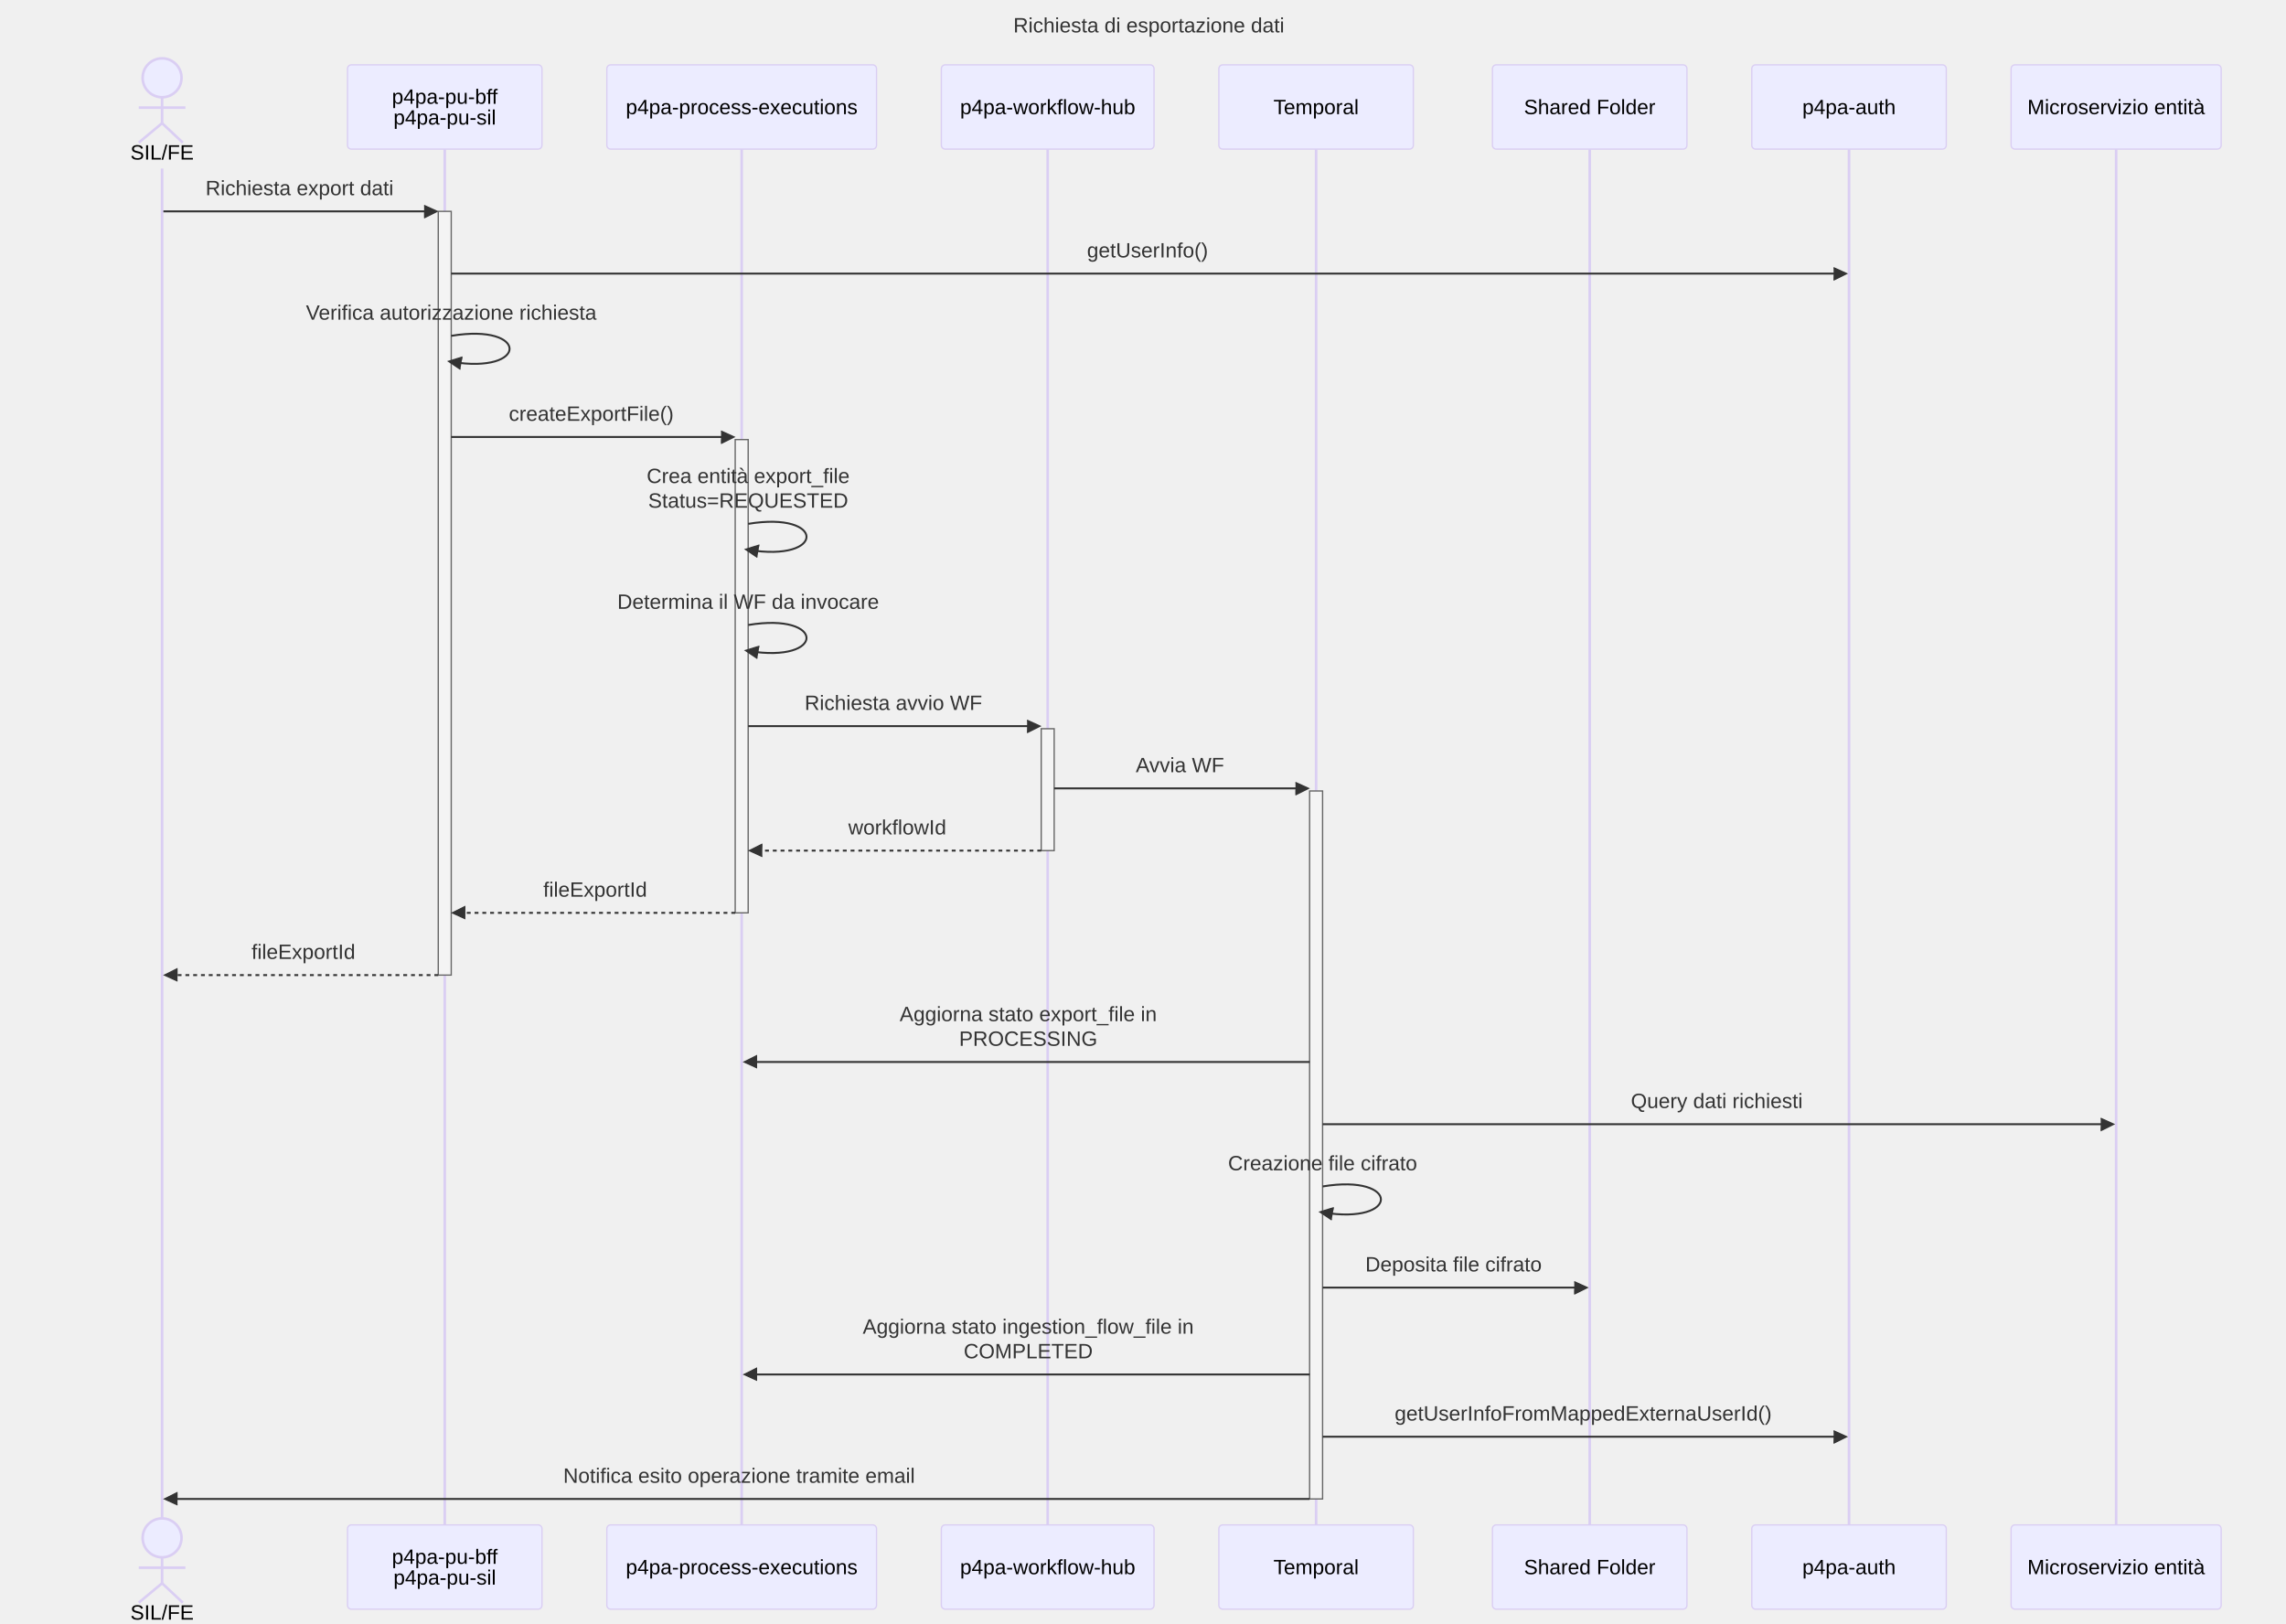
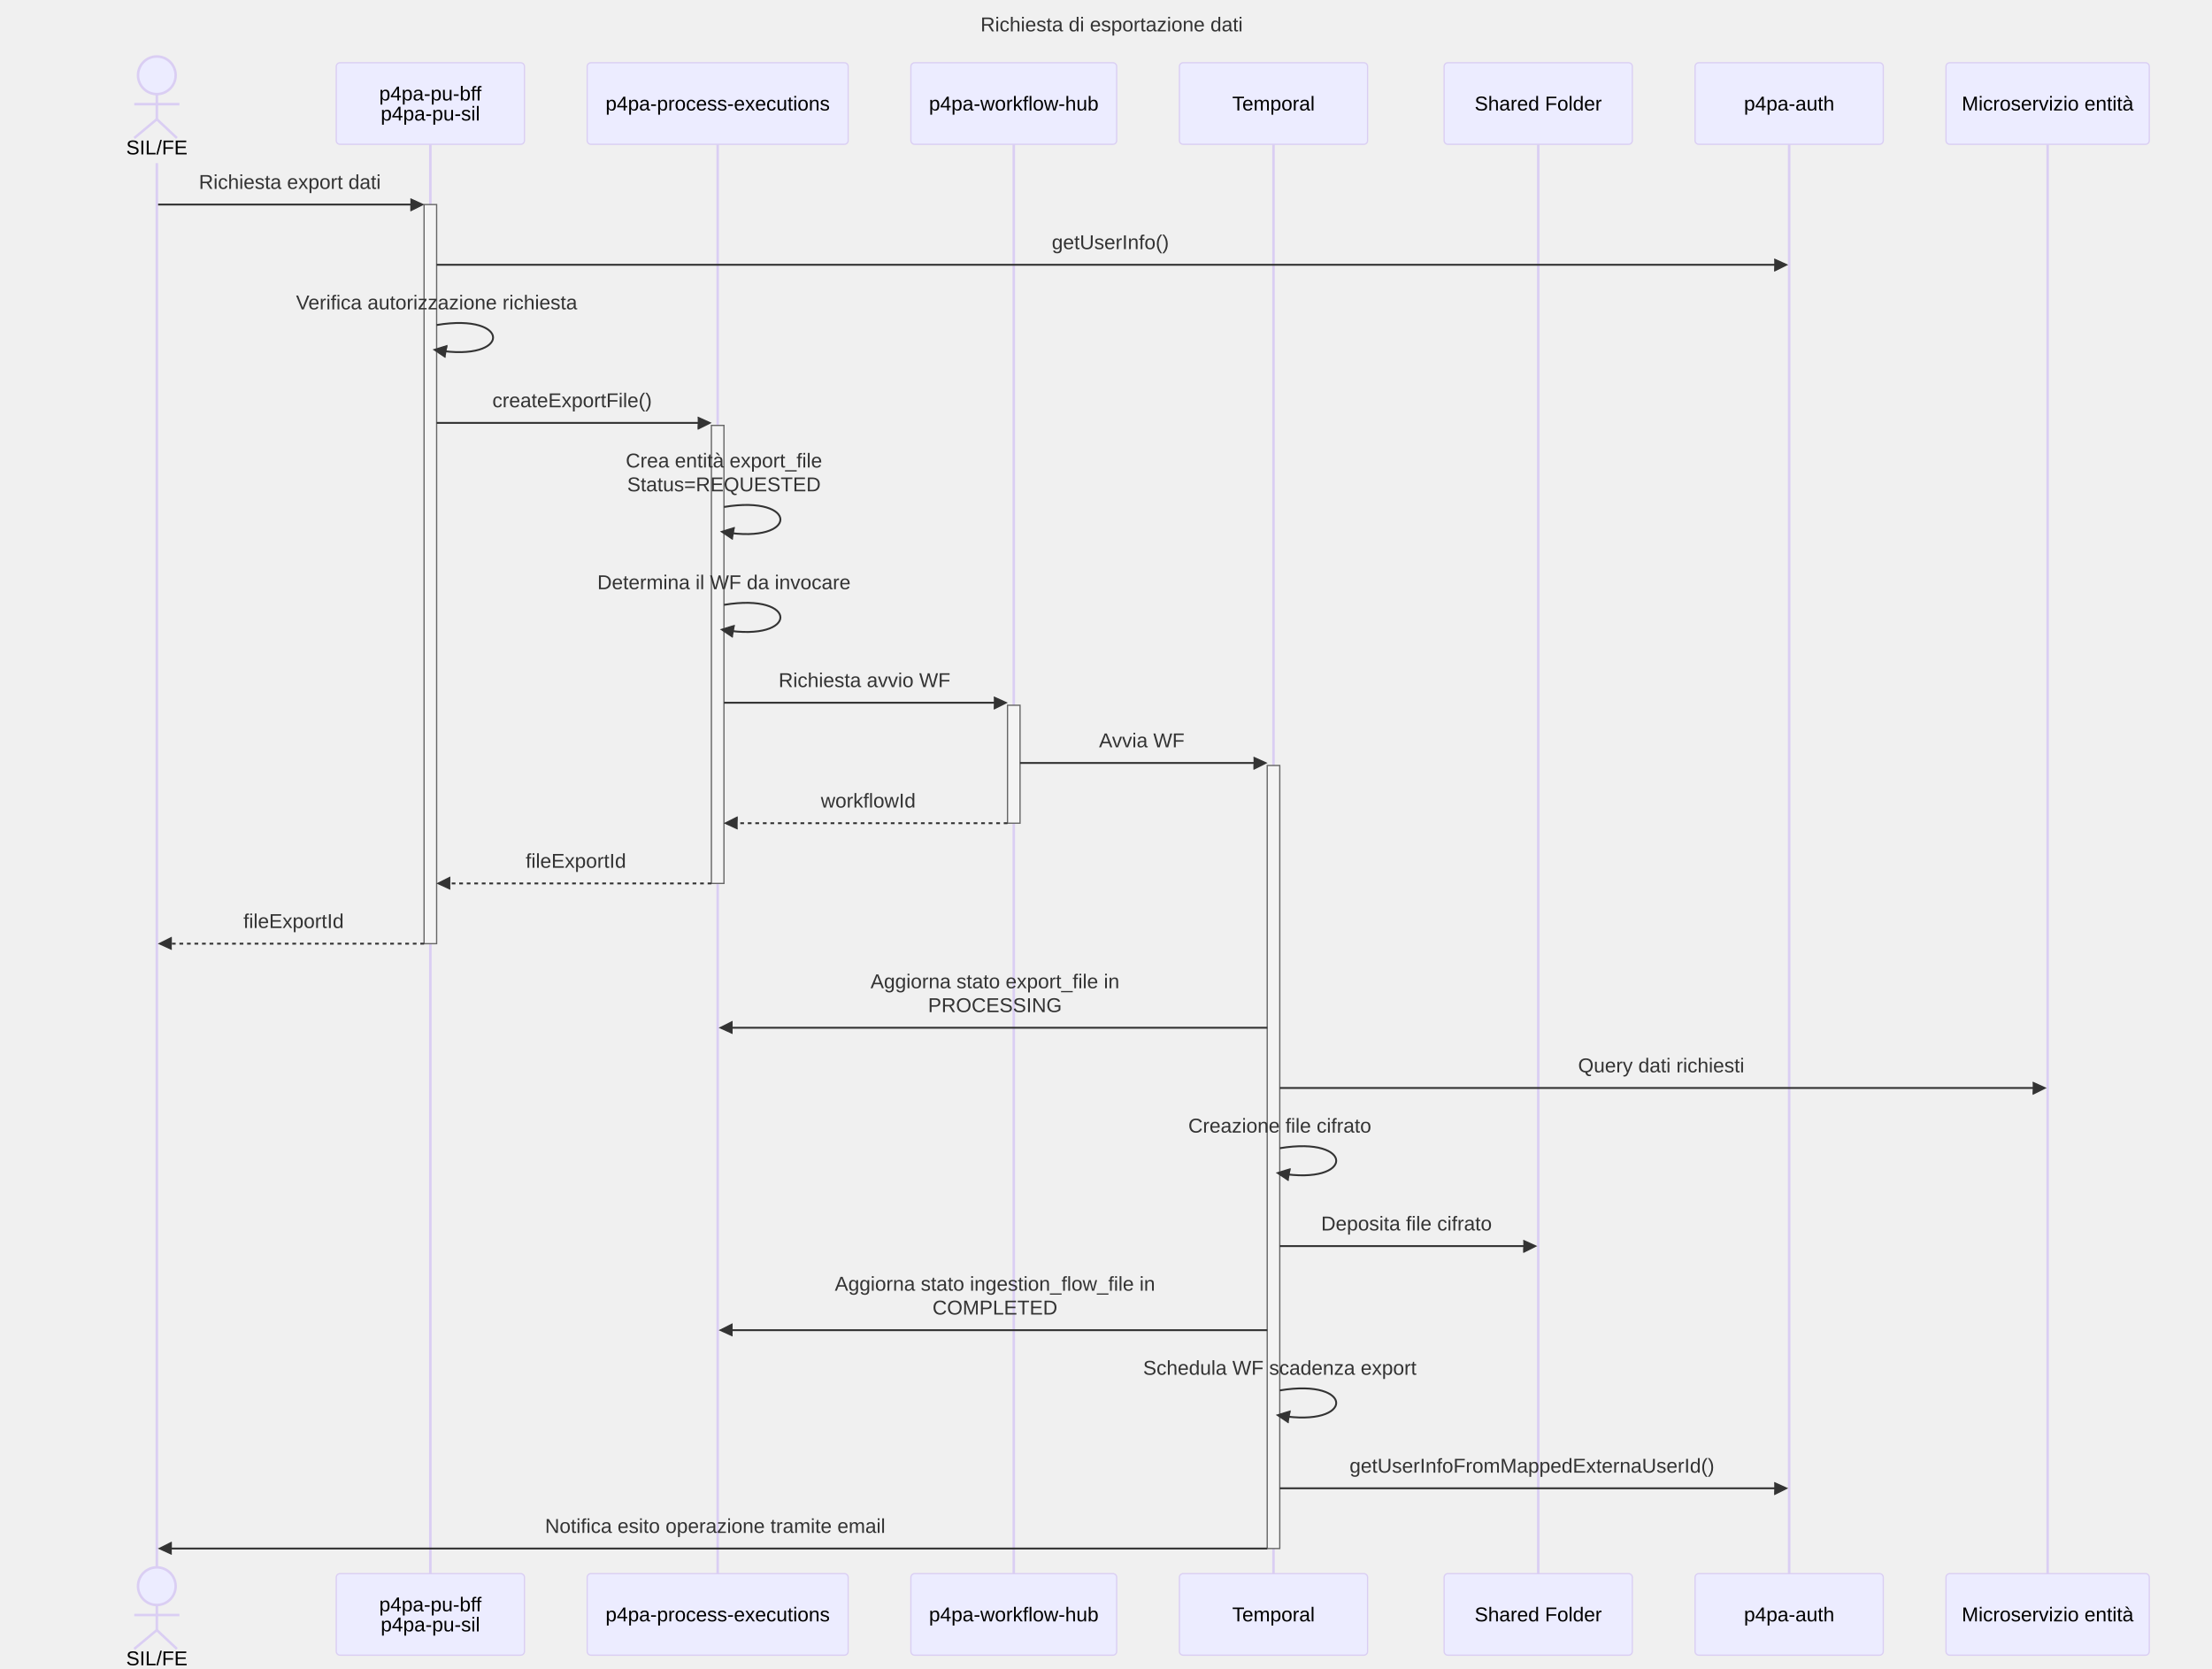
- <svg xmlns="http://www.w3.org/2000/svg" aria-roledescription="sequence" role="graphics-document document" viewBox="-50 -50 1763 1252" style="max-width: 100%;" width="100%" id="graph-div" height="100%">
-   <g>
-     <rect class="actor actor-bottom" ry="3" rx="3" name="MS_ENTITY" height="65" width="162" stroke="#666" fill="#eaeaea" y="1126" x="1501" />
-     <text style="text-anchor: middle; font-size: 16px; font-weight: 400;" class="actor actor-box" alignment-baseline="central" dominant-baseline="central" y="1158.5" x="1582">
+ <svg xmlns="http://www.w3.org/2000/svg" aria-roledescription="sequence" role="graphics-document document" viewBox="-50 -50 1763 1330" style="max-width: 100%;" width="100%" id="graph-div" height="100%">
+   <g>
+     <rect class="actor actor-bottom" ry="3" rx="3" name="MS_ENTITY" height="65" width="162" stroke="#666" fill="#eaeaea" y="1204" x="1501" />
+     <text style="text-anchor: middle; font-size: 16px; font-weight: 400;" class="actor actor-box" alignment-baseline="central" dominant-baseline="central" y="1236.5" x="1582">
      <tspan dy="0" x="1582">Microservizio entità</tspan>
    </text>
  </g>
  <g>
-     <rect class="actor actor-bottom" ry="3" rx="3" name="MS_AUTH" height="65" width="150" stroke="#666" fill="#eaeaea" y="1126" x="1301" />
-     <text style="text-anchor: middle; font-size: 16px; font-weight: 400;" class="actor actor-box" alignment-baseline="central" dominant-baseline="central" y="1158.5" x="1376">
+     <rect class="actor actor-bottom" ry="3" rx="3" name="MS_AUTH" height="65" width="150" stroke="#666" fill="#eaeaea" y="1204" x="1301" />
+     <text style="text-anchor: middle; font-size: 16px; font-weight: 400;" class="actor actor-box" alignment-baseline="central" dominant-baseline="central" y="1236.5" x="1376">
      <tspan dy="0" x="1376">p4pa-auth</tspan>
    </text>
  </g>
  <g>
-     <rect class="actor actor-bottom" ry="3" rx="3" name="SHARED" height="65" width="150" stroke="#666" fill="#eaeaea" y="1126" x="1101" />
-     <text style="text-anchor: middle; font-size: 16px; font-weight: 400;" class="actor actor-box" alignment-baseline="central" dominant-baseline="central" y="1158.5" x="1176">
+     <rect class="actor actor-bottom" ry="3" rx="3" name="SHARED" height="65" width="150" stroke="#666" fill="#eaeaea" y="1204" x="1101" />
+     <text style="text-anchor: middle; font-size: 16px; font-weight: 400;" class="actor actor-box" alignment-baseline="central" dominant-baseline="central" y="1236.5" x="1176">
      <tspan dy="0" x="1176">Shared Folder</tspan>
    </text>
  </g>
  <g>
-     <rect class="actor actor-bottom" ry="3" rx="3" name="WF" height="65" width="150" stroke="#666" fill="#eaeaea" y="1126" x="890" />
-     <text style="text-anchor: middle; font-size: 16px; font-weight: 400;" class="actor actor-box" alignment-baseline="central" dominant-baseline="central" y="1158.5" x="965">
+     <rect class="actor actor-bottom" ry="3" rx="3" name="WF" height="65" width="150" stroke="#666" fill="#eaeaea" y="1204" x="890" />
+     <text style="text-anchor: middle; font-size: 16px; font-weight: 400;" class="actor actor-box" alignment-baseline="central" dominant-baseline="central" y="1236.5" x="965">
      <tspan dy="0" x="965">Temporal</tspan>
    </text>
  </g>
  <g>
-     <rect class="actor actor-bottom" ry="3" rx="3" name="MS_WF" height="65" width="164" stroke="#666" fill="#eaeaea" y="1126" x="676" />
-     <text style="text-anchor: middle; font-size: 16px; font-weight: 400;" class="actor actor-box" alignment-baseline="central" dominant-baseline="central" y="1158.5" x="758">
+     <rect class="actor actor-bottom" ry="3" rx="3" name="MS_WF" height="65" width="164" stroke="#666" fill="#eaeaea" y="1204" x="676" />
+     <text style="text-anchor: middle; font-size: 16px; font-weight: 400;" class="actor actor-box" alignment-baseline="central" dominant-baseline="central" y="1236.5" x="758">
      <tspan dy="0" x="758">p4pa-workflow-hub</tspan>
    </text>
  </g>
  <g>
-     <rect class="actor actor-bottom" ry="3" rx="3" name="MS_PROCESS_EXECUTIONS" height="65" width="208" stroke="#666" fill="#eaeaea" y="1126" x="418" />
-     <text style="text-anchor: middle; font-size: 16px; font-weight: 400;" class="actor actor-box" alignment-baseline="central" dominant-baseline="central" y="1158.5" x="522">
+     <rect class="actor actor-bottom" ry="3" rx="3" name="MS_PROCESS_EXECUTIONS" height="65" width="208" stroke="#666" fill="#eaeaea" y="1204" x="418" />
+     <text style="text-anchor: middle; font-size: 16px; font-weight: 400;" class="actor actor-box" alignment-baseline="central" dominant-baseline="central" y="1236.5" x="522">
      <tspan dy="0" x="522">p4pa-process-executions</tspan>
    </text>
  </g>
  <g>
-     <rect class="actor actor-bottom" ry="3" rx="3" name="BFF" height="65" width="150" stroke="#666" fill="#eaeaea" y="1126" x="218" />
-     <text style="text-anchor: middle; font-size: 16px; font-weight: 400;" class="actor actor-box" alignment-baseline="central" dominant-baseline="central" y="1158.5" x="293">
+     <rect class="actor actor-bottom" ry="3" rx="3" name="BFF" height="65" width="150" stroke="#666" fill="#eaeaea" y="1204" x="218" />
+     <text style="text-anchor: middle; font-size: 16px; font-weight: 400;" class="actor actor-box" alignment-baseline="central" dominant-baseline="central" y="1236.5" x="293">
      <tspan dy="-8" x="293">p4pa-pu-bff</tspan>
    </text>
-     <text style="text-anchor: middle; font-size: 16px; font-weight: 400;" class="actor actor-box" alignment-baseline="central" dominant-baseline="central" y="1158.5" x="293">
+     <text style="text-anchor: middle; font-size: 16px; font-weight: 400;" class="actor actor-box" alignment-baseline="central" dominant-baseline="central" y="1236.5" x="293">
      <tspan dy="8" x="293">p4pa-pu-sil</tspan>
    </text>
  </g>
  <g />
  <g>
-     <line name="MS_ENTITY" stroke="#999" stroke-width="0.5px" class="actor-line 200" y2="1126" x2="1582" y1="65" x1="1582" id="actor16" />
-     <g id="root-16">
+     <line name="MS_ENTITY" stroke="#999" stroke-width="0.5px" class="actor-line 200" y2="1204" x2="1582" y1="65" x1="1582" id="actor308" />
+     <g id="root-308">
      <rect class="actor actor-top" ry="3" rx="3" name="MS_ENTITY" height="65" width="162" stroke="#666" fill="#eaeaea" y="0" x="1501" />
      <text style="text-anchor: middle; font-size: 16px; font-weight: 400;" class="actor actor-box" alignment-baseline="central" dominant-baseline="central" y="32.5" x="1582">
        <tspan dy="0" x="1582">Microservizio entità</tspan>
      </text>
    </g>
  </g>
  <g>
-     <line name="MS_AUTH" stroke="#999" stroke-width="0.5px" class="actor-line 200" y2="1126" x2="1376" y1="65" x1="1376" id="actor15" />
-     <g id="root-15">
+     <line name="MS_AUTH" stroke="#999" stroke-width="0.5px" class="actor-line 200" y2="1204" x2="1376" y1="65" x1="1376" id="actor307" />
+     <g id="root-307">
      <rect class="actor actor-top" ry="3" rx="3" name="MS_AUTH" height="65" width="150" stroke="#666" fill="#eaeaea" y="0" x="1301" />
      <text style="text-anchor: middle; font-size: 16px; font-weight: 400;" class="actor actor-box" alignment-baseline="central" dominant-baseline="central" y="32.5" x="1376">
        <tspan dy="0" x="1376">p4pa-auth</tspan>
      </text>
    </g>
  </g>
  <g>
-     <line name="SHARED" stroke="#999" stroke-width="0.5px" class="actor-line 200" y2="1126" x2="1176" y1="65" x1="1176" id="actor14" />
-     <g id="root-14">
+     <line name="SHARED" stroke="#999" stroke-width="0.5px" class="actor-line 200" y2="1204" x2="1176" y1="65" x1="1176" id="actor306" />
+     <g id="root-306">
      <rect class="actor actor-top" ry="3" rx="3" name="SHARED" height="65" width="150" stroke="#666" fill="#eaeaea" y="0" x="1101" />
      <text style="text-anchor: middle; font-size: 16px; font-weight: 400;" class="actor actor-box" alignment-baseline="central" dominant-baseline="central" y="32.5" x="1176">
        <tspan dy="0" x="1176">Shared Folder</tspan>
      </text>
    </g>
  </g>
  <g>
-     <line name="WF" stroke="#999" stroke-width="0.5px" class="actor-line 200" y2="1126" x2="965" y1="65" x1="965" id="actor13" />
-     <g id="root-13">
+     <line name="WF" stroke="#999" stroke-width="0.5px" class="actor-line 200" y2="1204" x2="965" y1="65" x1="965" id="actor305" />
+     <g id="root-305">
      <rect class="actor actor-top" ry="3" rx="3" name="WF" height="65" width="150" stroke="#666" fill="#eaeaea" y="0" x="890" />
      <text style="text-anchor: middle; font-size: 16px; font-weight: 400;" class="actor actor-box" alignment-baseline="central" dominant-baseline="central" y="32.5" x="965">
        <tspan dy="0" x="965">Temporal</tspan>
      </text>
    </g>
  </g>
  <g>
-     <line name="MS_WF" stroke="#999" stroke-width="0.5px" class="actor-line 200" y2="1126" x2="758" y1="65" x1="758" id="actor12" />
-     <g id="root-12">
+     <line name="MS_WF" stroke="#999" stroke-width="0.5px" class="actor-line 200" y2="1204" x2="758" y1="65" x1="758" id="actor304" />
+     <g id="root-304">
      <rect class="actor actor-top" ry="3" rx="3" name="MS_WF" height="65" width="164" stroke="#666" fill="#eaeaea" y="0" x="676" />
      <text style="text-anchor: middle; font-size: 16px; font-weight: 400;" class="actor actor-box" alignment-baseline="central" dominant-baseline="central" y="32.5" x="758">
        <tspan dy="0" x="758">p4pa-workflow-hub</tspan>
      </text>
    </g>
  </g>
  <g>
-     <line name="MS_PROCESS_EXECUTIONS" stroke="#999" stroke-width="0.5px" class="actor-line 200" y2="1126" x2="522" y1="65" x1="522" id="actor11" />
-     <g id="root-11">
+     <line name="MS_PROCESS_EXECUTIONS" stroke="#999" stroke-width="0.5px" class="actor-line 200" y2="1204" x2="522" y1="65" x1="522" id="actor303" />
+     <g id="root-303">
      <rect class="actor actor-top" ry="3" rx="3" name="MS_PROCESS_EXECUTIONS" height="65" width="208" stroke="#666" fill="#eaeaea" y="0" x="418" />
      <text style="text-anchor: middle; font-size: 16px; font-weight: 400;" class="actor actor-box" alignment-baseline="central" dominant-baseline="central" y="32.5" x="522">
        <tspan dy="0" x="522">p4pa-process-executions</tspan>
      </text>
    </g>
  </g>
  <g>
-     <line name="BFF" stroke="#999" stroke-width="0.5px" class="actor-line 200" y2="1126" x2="293" y1="65" x1="293" id="actor10" />
-     <g id="root-10">
+     <line name="BFF" stroke="#999" stroke-width="0.5px" class="actor-line 200" y2="1204" x2="293" y1="65" x1="293" id="actor302" />
+     <g id="root-302">
      <rect class="actor actor-top" ry="3" rx="3" name="BFF" height="65" width="150" stroke="#666" fill="#eaeaea" y="0" x="218" />
      <text style="text-anchor: middle; font-size: 16px; font-weight: 400;" class="actor actor-box" alignment-baseline="central" dominant-baseline="central" y="32.5" x="293">
        <tspan dy="-8" x="293">p4pa-pu-bff</tspan>
      </text>
      <text style="text-anchor: middle; font-size: 16px; font-weight: 400;" class="actor actor-box" alignment-baseline="central" dominant-baseline="central" y="32.5" x="293">
        <tspan dy="8" x="293">p4pa-pu-sil</tspan>
      </text>
    </g>
  </g>
  <g>
-     <line name="CLIENT" stroke="#999" stroke-width="0.5px" class="actor-line 200" y2="1126" x2="75" y1="80" x1="75" id="actor9" />
+     <line name="CLIENT" stroke="#999" stroke-width="0.5px" class="actor-line 200" y2="1204" x2="75" y1="80" x1="75" id="actor301" />
  </g>
  <style>#graph-div{font-family:"trebuchet ms",verdana,arial,sans-serif;font-size:16px;fill:#333;}#graph-div .error-icon{fill:#552222;}#graph-div .error-text{fill:#552222;stroke:#552222;}#graph-div .edge-thickness-normal{stroke-width:1px;}#graph-div .edge-thickness-thick{stroke-width:3.5px;}#graph-div .edge-pattern-solid{stroke-dasharray:0;}#graph-div .edge-thickness-invisible{stroke-width:0;fill:none;}#graph-div .edge-pattern-dashed{stroke-dasharray:3;}#graph-div .edge-pattern-dotted{stroke-dasharray:2;}#graph-div .marker{fill:#333333;stroke:#333333;}#graph-div .marker.cross{stroke:#333333;}#graph-div svg{font-family:"trebuchet ms",verdana,arial,sans-serif;font-size:16px;}#graph-div p{margin:0;}#graph-div .actor{stroke:hsl(259.626, 59.777%, 87.902%);fill:#ECECFF;}#graph-div text.actor&gt;tspan{fill:black;stroke:none;}#graph-div .actor-line{stroke:hsl(259.626, 59.777%, 87.902%);}#graph-div .messageLine0{stroke-width:1.5;stroke-dasharray:none;stroke:#333;}#graph-div .messageLine1{stroke-width:1.5;stroke-dasharray:2,2;stroke:#333;}#graph-div #arrowhead path{fill:#333;stroke:#333;}#graph-div .sequenceNumber{fill:white;}#graph-div #sequencenumber{fill:#333;}#graph-div #crosshead path{fill:#333;stroke:#333;}#graph-div .messageText{fill:#333;stroke:none;}#graph-div .labelBox{stroke:hsl(259.626, 59.777%, 87.902%);fill:#ECECFF;}#graph-div .labelText,#graph-div .labelText&gt;tspan{fill:black;stroke:none;}#graph-div .loopText,#graph-div .loopText&gt;tspan{fill:black;stroke:none;}#graph-div .loopLine{stroke-width:2px;stroke-dasharray:2,2;stroke:hsl(259.626, 59.777%, 87.902%);fill:hsl(259.626, 59.777%, 87.902%);}#graph-div .note{stroke:#aaaa33;fill:#fff5ad;}#graph-div .noteText,#graph-div .noteText&gt;tspan{fill:black;stroke:none;}#graph-div .activation0{fill:#f4f4f4;stroke:#666;}#graph-div .activation1{fill:#f4f4f4;stroke:#666;}#graph-div .activation2{fill:#f4f4f4;stroke:#666;}#graph-div .actorPopupMenu{position:absolute;}#graph-div .actorPopupMenuPanel{position:absolute;fill:#ECECFF;box-shadow:0px 8px 16px 0px rgba(0,0,0,0.2);filter:drop-shadow(3px 5px 2px rgb(0 0 0 / 0.4));}#graph-div .actor-man line{stroke:hsl(259.626, 59.777%, 87.902%);fill:#ECECFF;}#graph-div .actor-man circle,#graph-div line{stroke:hsl(259.626, 59.777%, 87.902%);fill:#ECECFF;stroke-width:2px;}#graph-div :root{--mermaid-font-family:"trebuchet ms",verdana,arial,sans-serif;}</style>
  <g />
  <defs>
    <symbol height="24" width="24" id="computer">
      <path d="M2 2v13h20v-13h-20zm18 11h-16v-9h16v9zm-10.228 6l.466-1h3.524l.467 1h-4.457zm14.228 3h-24l2-6h2.104l-1.33 4h18.45l-1.297-4h2.073l2 6zm-5-10h-14v-7h14v7z" transform="scale(.5)" />
    </symbol>
  </defs>
  <defs>
    <symbol clip-rule="evenodd" fill-rule="evenodd" id="database">
      <path d="M12.258.001l.256.004.255.005.253.008.251.01.249.012.247.015.246.016.242.019.241.02.239.023.236.024.233.027.231.028.229.031.225.032.223.034.22.036.217.038.214.04.211.041.208.043.205.045.201.046.198.048.194.05.191.051.187.053.183.054.18.056.175.057.172.059.168.06.163.061.16.063.155.064.15.066.074.033.073.033.071.034.07.034.069.035.068.035.067.035.066.035.064.036.064.036.062.036.06.036.06.037.058.037.058.037.055.038.055.038.053.038.052.038.051.039.05.039.048.039.047.039.045.04.044.04.043.04.041.04.04.041.039.041.037.041.036.041.034.041.033.042.032.042.03.042.029.042.027.042.026.043.024.043.023.043.021.043.02.043.018.044.017.043.015.044.013.044.012.044.011.045.009.044.007.045.006.045.004.045.002.045.001.045v17l-.001.045-.002.045-.004.045-.006.045-.007.045-.009.044-.011.045-.012.044-.013.044-.015.044-.017.043-.018.044-.02.043-.021.043-.023.043-.024.043-.026.043-.027.042-.029.042-.03.042-.032.042-.033.042-.034.041-.036.041-.037.041-.039.041-.04.041-.041.04-.043.04-.044.04-.045.04-.047.039-.048.039-.05.039-.051.039-.052.038-.053.038-.055.038-.055.038-.058.037-.058.037-.06.037-.06.036-.062.036-.064.036-.064.036-.066.035-.067.035-.068.035-.069.035-.07.034-.071.034-.073.033-.074.033-.15.066-.155.064-.16.063-.163.061-.168.06-.172.059-.175.057-.18.056-.183.054-.187.053-.191.051-.194.05-.198.048-.201.046-.205.045-.208.043-.211.041-.214.04-.217.038-.22.036-.223.034-.225.032-.229.031-.231.028-.233.027-.236.024-.239.023-.241.02-.242.019-.246.016-.247.015-.249.012-.251.01-.253.008-.255.005-.256.004-.258.001-.258-.001-.256-.004-.255-.005-.253-.008-.251-.01-.249-.012-.247-.015-.245-.016-.243-.019-.241-.02-.238-.023-.236-.024-.234-.027-.231-.028-.228-.031-.226-.032-.223-.034-.22-.036-.217-.038-.214-.04-.211-.041-.208-.043-.204-.045-.201-.046-.198-.048-.195-.05-.19-.051-.187-.053-.184-.054-.179-.056-.176-.057-.172-.059-.167-.06-.164-.061-.159-.063-.155-.064-.151-.066-.074-.033-.072-.033-.072-.034-.07-.034-.069-.035-.068-.035-.067-.035-.066-.035-.064-.036-.063-.036-.062-.036-.061-.036-.06-.037-.058-.037-.057-.037-.056-.038-.055-.038-.053-.038-.052-.038-.051-.039-.049-.039-.049-.039-.046-.039-.046-.04-.044-.04-.043-.04-.041-.04-.04-.041-.039-.041-.037-.041-.036-.041-.034-.041-.033-.042-.032-.042-.03-.042-.029-.042-.027-.042-.026-.043-.024-.043-.023-.043-.021-.043-.02-.043-.018-.044-.017-.043-.015-.044-.013-.044-.012-.044-.011-.045-.009-.044-.007-.045-.006-.045-.004-.045-.002-.045-.001-.045v-17l.001-.045.002-.045.004-.045.006-.045.007-.045.009-.044.011-.045.012-.044.013-.044.015-.044.017-.043.018-.044.02-.043.021-.043.023-.043.024-.043.026-.043.027-.042.029-.042.03-.042.032-.042.033-.042.034-.041.036-.041.037-.041.039-.041.04-.041.041-.04.043-.04.044-.04.046-.04.046-.039.049-.039.049-.039.051-.039.052-.038.053-.038.055-.038.056-.038.057-.037.058-.037.06-.037.061-.036.062-.036.063-.036.064-.036.066-.035.067-.035.068-.035.069-.035.07-.034.072-.034.072-.033.074-.033.151-.066.155-.064.159-.063.164-.061.167-.06.172-.059.176-.057.179-.056.184-.054.187-.053.19-.051.195-.05.198-.048.201-.046.204-.045.208-.043.211-.041.214-.04.217-.038.22-.036.223-.034.226-.032.228-.031.231-.028.234-.027.236-.024.238-.023.241-.02.243-.019.245-.016.247-.015.249-.012.251-.01.253-.008.255-.005.256-.004.258-.001.258.001zm-9.258 20.499v.01l.001.021.003.021.004.022.005.021.006.022.007.022.009.023.01.022.011.023.012.023.013.023.015.023.016.024.017.023.018.024.019.024.021.024.022.025.023.024.024.025.052.049.056.05.061.051.066.051.07.051.075.051.079.052.084.052.088.052.092.052.097.052.102.051.105.052.11.052.114.051.119.051.123.051.127.05.131.05.135.05.139.048.144.049.147.047.152.047.155.047.16.045.163.045.167.043.171.043.176.041.178.041.183.039.187.039.19.037.194.035.197.035.202.033.204.031.209.03.212.029.216.027.219.025.222.024.226.021.23.02.233.018.236.016.24.015.243.012.246.01.249.008.253.005.256.004.259.001.26-.001.257-.004.254-.005.25-.008.247-.011.244-.012.241-.014.237-.016.233-.018.231-.021.226-.021.224-.024.22-.026.216-.027.212-.028.21-.031.205-.031.202-.034.198-.034.194-.036.191-.037.187-.039.183-.04.179-.04.175-.042.172-.043.168-.044.163-.045.16-.046.155-.046.152-.047.148-.048.143-.049.139-.049.136-.05.131-.05.126-.05.123-.051.118-.052.114-.051.11-.052.106-.052.101-.052.096-.052.092-.052.088-.053.083-.051.079-.052.074-.052.07-.051.065-.051.06-.051.056-.05.051-.05.023-.024.023-.025.021-.024.02-.024.019-.024.018-.024.017-.024.015-.023.014-.024.013-.023.012-.023.01-.023.01-.022.008-.022.006-.022.006-.022.004-.022.004-.021.001-.021.001-.021v-4.127l-.077.055-.08.053-.083.054-.085.053-.087.052-.09.052-.093.051-.095.05-.097.05-.1.049-.102.049-.105.048-.106.047-.109.047-.111.046-.114.045-.115.045-.118.044-.12.043-.122.042-.124.042-.126.041-.128.04-.13.04-.132.038-.134.038-.135.037-.138.037-.139.035-.142.035-.143.034-.144.033-.147.032-.148.031-.15.03-.151.03-.153.029-.154.027-.156.027-.158.026-.159.025-.161.024-.162.023-.163.022-.165.021-.166.02-.167.019-.169.018-.169.017-.171.016-.173.015-.173.014-.175.013-.175.012-.177.011-.178.01-.179.008-.179.008-.181.006-.182.005-.182.004-.184.003-.184.002h-.37l-.184-.002-.184-.003-.182-.004-.182-.005-.181-.006-.179-.008-.179-.008-.178-.01-.176-.011-.176-.012-.175-.013-.173-.014-.172-.015-.171-.016-.17-.017-.169-.018-.167-.019-.166-.02-.165-.021-.163-.022-.162-.023-.161-.024-.159-.025-.157-.026-.156-.027-.155-.027-.153-.029-.151-.03-.15-.03-.148-.031-.146-.032-.145-.033-.143-.034-.141-.035-.14-.035-.137-.037-.136-.037-.134-.038-.132-.038-.13-.04-.128-.04-.126-.041-.124-.042-.122-.042-.12-.044-.117-.043-.116-.045-.113-.045-.112-.046-.109-.047-.106-.047-.105-.048-.102-.049-.1-.049-.097-.05-.095-.05-.093-.052-.09-.051-.087-.052-.085-.053-.083-.054-.08-.054-.077-.054v4.127zm0-5.654v.011l.001.021.003.021.004.021.005.022.006.022.007.022.009.022.01.022.011.023.012.023.013.023.015.024.016.023.017.024.018.024.019.024.021.024.022.024.023.025.024.024.052.05.056.05.061.05.066.051.07.051.075.052.079.051.084.052.088.052.092.052.097.052.102.052.105.052.11.051.114.051.119.052.123.05.127.051.131.05.135.049.139.049.144.048.147.048.152.047.155.046.16.045.163.045.167.044.171.042.176.042.178.04.183.04.187.038.19.037.194.036.197.034.202.033.204.032.209.03.212.028.216.027.219.025.222.024.226.022.23.02.233.018.236.016.24.014.243.012.246.01.249.008.253.006.256.003.259.001.26-.001.257-.003.254-.006.25-.008.247-.01.244-.012.241-.015.237-.016.233-.018.231-.02.226-.022.224-.024.22-.025.216-.027.212-.029.21-.03.205-.032.202-.033.198-.035.194-.036.191-.037.187-.039.183-.039.179-.041.175-.042.172-.043.168-.044.163-.045.16-.045.155-.047.152-.047.148-.048.143-.048.139-.05.136-.049.131-.05.126-.051.123-.051.118-.051.114-.052.11-.052.106-.052.101-.052.096-.052.092-.052.088-.052.083-.052.079-.052.074-.051.07-.052.065-.051.06-.05.056-.051.051-.049.023-.025.023-.024.021-.025.02-.024.019-.024.018-.024.017-.024.015-.023.014-.023.013-.024.012-.022.01-.023.01-.023.008-.022.006-.022.006-.022.004-.021.004-.022.001-.021.001-.021v-4.139l-.077.054-.08.054-.083.054-.085.052-.087.053-.09.051-.093.051-.095.051-.097.05-.1.049-.102.049-.105.048-.106.047-.109.047-.111.046-.114.045-.115.044-.118.044-.12.044-.122.042-.124.042-.126.041-.128.04-.13.039-.132.039-.134.038-.135.037-.138.036-.139.036-.142.035-.143.033-.144.033-.147.033-.148.031-.15.03-.151.03-.153.028-.154.028-.156.027-.158.026-.159.025-.161.024-.162.023-.163.022-.165.021-.166.02-.167.019-.169.018-.169.017-.171.016-.173.015-.173.014-.175.013-.175.012-.177.011-.178.009-.179.009-.179.007-.181.007-.182.005-.182.004-.184.003-.184.002h-.37l-.184-.002-.184-.003-.182-.004-.182-.005-.181-.007-.179-.007-.179-.009-.178-.009-.176-.011-.176-.012-.175-.013-.173-.014-.172-.015-.171-.016-.17-.017-.169-.018-.167-.019-.166-.02-.165-.021-.163-.022-.162-.023-.161-.024-.159-.025-.157-.026-.156-.027-.155-.028-.153-.028-.151-.03-.15-.03-.148-.031-.146-.033-.145-.033-.143-.033-.141-.035-.14-.036-.137-.036-.136-.037-.134-.038-.132-.039-.13-.039-.128-.04-.126-.041-.124-.042-.122-.043-.12-.043-.117-.044-.116-.044-.113-.046-.112-.046-.109-.046-.106-.047-.105-.048-.102-.049-.1-.049-.097-.05-.095-.051-.093-.051-.09-.051-.087-.053-.085-.052-.083-.054-.08-.054-.077-.054v4.139zm0-5.666v.011l.001.02.003.022.004.021.005.022.006.021.007.022.009.023.01.022.011.023.012.023.013.023.015.023.016.024.017.024.018.023.019.024.021.025.022.024.023.024.024.025.052.05.056.05.061.05.066.051.07.051.075.052.079.051.084.052.088.052.092.052.097.052.102.052.105.051.11.052.114.051.119.051.123.051.127.05.131.05.135.05.139.049.144.048.147.048.152.047.155.046.16.045.163.045.167.043.171.043.176.042.178.04.183.04.187.038.19.037.194.036.197.034.202.033.204.032.209.03.212.028.216.027.219.025.222.024.226.021.23.02.233.018.236.017.24.014.243.012.246.01.249.008.253.006.256.003.259.001.26-.001.257-.003.254-.006.25-.008.247-.01.244-.013.241-.014.237-.016.233-.018.231-.02.226-.022.224-.024.22-.025.216-.027.212-.029.21-.03.205-.032.202-.033.198-.035.194-.036.191-.037.187-.039.183-.039.179-.041.175-.042.172-.043.168-.044.163-.045.16-.045.155-.047.152-.047.148-.048.143-.049.139-.049.136-.049.131-.051.126-.05.123-.051.118-.052.114-.051.11-.052.106-.052.101-.052.096-.052.092-.052.088-.052.083-.052.079-.052.074-.052.07-.051.065-.051.06-.051.056-.05.051-.049.023-.025.023-.025.021-.024.02-.024.019-.024.018-.024.017-.024.015-.023.014-.024.013-.023.012-.023.01-.022.01-.023.008-.022.006-.022.006-.022.004-.022.004-.021.001-.021.001-.021v-4.153l-.077.054-.08.054-.083.053-.085.053-.087.053-.09.051-.093.051-.095.051-.097.05-.1.049-.102.048-.105.048-.106.048-.109.046-.111.046-.114.046-.115.044-.118.044-.12.043-.122.043-.124.042-.126.041-.128.04-.13.039-.132.039-.134.038-.135.037-.138.036-.139.036-.142.034-.143.034-.144.033-.147.032-.148.032-.15.03-.151.03-.153.028-.154.028-.156.027-.158.026-.159.024-.161.024-.162.023-.163.023-.165.021-.166.02-.167.019-.169.018-.169.017-.171.016-.173.015-.173.014-.175.013-.175.012-.177.01-.178.01-.179.009-.179.007-.181.006-.182.006-.182.004-.184.003-.184.001-.185.001-.185-.001-.184-.001-.184-.003-.182-.004-.182-.006-.181-.006-.179-.007-.179-.009-.178-.01-.176-.01-.176-.012-.175-.013-.173-.014-.172-.015-.171-.016-.17-.017-.169-.018-.167-.019-.166-.02-.165-.021-.163-.023-.162-.023-.161-.024-.159-.024-.157-.026-.156-.027-.155-.028-.153-.028-.151-.03-.15-.03-.148-.032-.146-.032-.145-.033-.143-.034-.141-.034-.14-.036-.137-.036-.136-.037-.134-.038-.132-.039-.13-.039-.128-.041-.126-.041-.124-.041-.122-.043-.12-.043-.117-.044-.116-.044-.113-.046-.112-.046-.109-.046-.106-.048-.105-.048-.102-.048-.1-.05-.097-.049-.095-.051-.093-.051-.09-.052-.087-.052-.085-.053-.083-.053-.08-.054-.077-.054v4.153zm8.74-8.179l-.257.004-.254.005-.25.008-.247.011-.244.012-.241.014-.237.016-.233.018-.231.021-.226.022-.224.023-.22.026-.216.027-.212.028-.21.031-.205.032-.202.033-.198.034-.194.036-.191.038-.187.038-.183.04-.179.041-.175.042-.172.043-.168.043-.163.045-.16.046-.155.046-.152.048-.148.048-.143.048-.139.049-.136.05-.131.05-.126.051-.123.051-.118.051-.114.052-.11.052-.106.052-.101.052-.096.052-.092.052-.088.052-.083.052-.079.052-.074.051-.07.052-.065.051-.06.05-.056.05-.051.05-.023.025-.023.024-.021.024-.02.025-.019.024-.018.024-.017.023-.015.024-.014.023-.013.023-.012.023-.01.023-.01.022-.008.022-.006.023-.006.021-.004.022-.004.021-.001.021-.001.021.001.021.001.021.004.021.004.022.006.021.006.023.008.022.01.022.01.023.012.023.013.023.014.023.015.024.017.023.018.024.019.024.02.025.021.024.023.024.023.025.051.05.056.05.06.05.065.051.07.052.074.051.079.052.083.052.088.052.092.052.096.052.101.052.106.052.11.052.114.052.118.051.123.051.126.051.131.05.136.05.139.049.143.048.148.048.152.048.155.046.16.046.163.045.168.043.172.043.175.042.179.041.183.04.187.038.191.038.194.036.198.034.202.033.205.032.21.031.212.028.216.027.22.026.224.023.226.022.231.021.233.018.237.016.241.014.244.012.247.011.25.008.254.005.257.004.26.001.26-.001.257-.004.254-.005.25-.008.247-.011.244-.012.241-.014.237-.016.233-.018.231-.021.226-.022.224-.023.22-.026.216-.027.212-.028.21-.031.205-.032.202-.033.198-.034.194-.036.191-.038.187-.038.183-.04.179-.041.175-.042.172-.043.168-.043.163-.045.16-.046.155-.046.152-.048.148-.048.143-.048.139-.049.136-.05.131-.05.126-.051.123-.051.118-.051.114-.052.11-.052.106-.052.101-.052.096-.052.092-.052.088-.052.083-.052.079-.052.074-.051.07-.052.065-.051.06-.05.056-.05.051-.05.023-.025.023-.024.021-.024.02-.025.019-.024.018-.024.017-.023.015-.024.014-.023.013-.023.012-.023.01-.023.01-.022.008-.022.006-.023.006-.021.004-.022.004-.021.001-.021.001-.021-.001-.021-.001-.021-.004-.021-.004-.022-.006-.021-.006-.023-.008-.022-.01-.022-.01-.023-.012-.023-.013-.023-.014-.023-.015-.024-.017-.023-.018-.024-.019-.024-.02-.025-.021-.024-.023-.024-.023-.025-.051-.05-.056-.05-.06-.05-.065-.051-.07-.052-.074-.051-.079-.052-.083-.052-.088-.052-.092-.052-.096-.052-.101-.052-.106-.052-.11-.052-.114-.052-.118-.051-.123-.051-.126-.051-.131-.05-.136-.05-.139-.049-.143-.048-.148-.048-.152-.048-.155-.046-.16-.046-.163-.045-.168-.043-.172-.043-.175-.042-.179-.041-.183-.04-.187-.038-.191-.038-.194-.036-.198-.034-.202-.033-.205-.032-.21-.031-.212-.028-.216-.027-.22-.026-.224-.023-.226-.022-.231-.021-.233-.018-.237-.016-.241-.014-.244-.012-.247-.011-.25-.008-.254-.005-.257-.004-.26-.001-.26.001z" transform="scale(.5)" />
    </symbol>
  </defs>
  <defs>
    <symbol height="24" width="24" id="clock">
      <path d="M12 2c5.514 0 10 4.486 10 10s-4.486 10-10 10-10-4.486-10-10 4.486-10 10-10zm0-2c-6.627 0-12 5.373-12 12s5.373 12 12 12 12-5.373 12-12-5.373-12-12-12zm5.848 12.459c.202.038.202.333.001.372-1.907.361-6.045 1.111-6.547 1.111-.719 0-1.301-.582-1.301-1.301 0-.512.77-5.447 1.125-7.445.034-.192.312-.181.343.014l.985 6.238 5.394 1.011z" transform="scale(.5)" />
    </symbol>
  </defs>
  <defs>
    <marker orient="auto-start-reverse" markerHeight="12" markerWidth="12" markerUnits="userSpaceOnUse" refY="5" refX="7.9" id="arrowhead">
      <path d="M -1 0 L 10 5 L 0 10 z" />
    </marker>
  </defs>
  <defs>
    <marker refY="4.5" refX="4" orient="auto" markerHeight="8" markerWidth="15" id="crosshead">
      <path style="stroke-dasharray: 0, 0;" d="M 1,2 L 6,7 M 6,2 L 1,7" stroke-width="1pt" stroke="#000000" fill="none" />
    </marker>
  </defs>
  <defs>
    <marker orient="auto" markerHeight="28" markerWidth="20" refY="7" refX="15.5" id="filled-head">
      <path d="M 18,7 L9,13 L14,7 L9,1 Z" />
    </marker>
  </defs>
  <defs>
    <marker orient="auto" markerHeight="40" markerWidth="60" refY="15" refX="15" id="sequencenumber">
      <circle r="6" cy="15" cx="15" />
    </marker>
  </defs>
  <g>
    <rect class="activation0" height="589" width="10" stroke="#666" fill="#EDF2AE" y="113" x="288" />
  </g>
  <g>
    <rect class="activation0" height="365" width="10" stroke="#666" fill="#EDF2AE" y="289" x="517" />
  </g>
  <g>
    <rect class="activation0" height="94" width="10" stroke="#666" fill="#EDF2AE" y="512" x="753" />
  </g>
  <g>
-     <rect class="activation0" height="546" width="10" stroke="#666" fill="#EDF2AE" y="560" x="960" />
+     <rect class="activation0" height="624" width="10" stroke="#666" fill="#EDF2AE" y="560" x="960" />
  </g>
  <g name="CLIENT" class="actor-man actor-top">
-     <line y2="45" x2="75" y1="25" x1="75" id="actor-man-torso9" />
-     <line y2="33" x2="93" y1="33" x1="57" id="actor-man-arms9" />
+     <line y2="45" x2="75" y1="25" x1="75" id="actor-man-torso301" />
+     <line y2="33" x2="93" y1="33" x1="57" id="actor-man-arms301" />
    <line y2="45" x2="75" y1="60" x1="57" />
    <line y2="60" x2="91" y1="45" x1="75" />
    <circle height="65" width="150" r="15" cy="10" cx="75" />
    <text style="text-anchor: middle; font-size: 16px; font-weight: 400;" class="actor actor-man" alignment-baseline="central" dominant-baseline="central" y="67.5" x="75">
      <tspan dy="0" x="75">SIL/FE</tspan>
    </text>
  </g>
  <text style="font-size: 16px; font-weight: 400;" dy="1em" class="messageText" alignment-baseline="middle" dominant-baseline="middle" text-anchor="middle" y="80" x="181">Richiesta export dati</text>
  <line style="fill: none;" marker-end="url(#arrowhead)" stroke="none" stroke-width="2" class="messageLine0" y2="113" x2="285" y1="113" x1="76" />
  <text style="font-size: 16px; font-weight: 400;" dy="1em" class="messageText" alignment-baseline="middle" dominant-baseline="middle" text-anchor="middle" y="128" x="835">getUserInfo()</text>
  <line style="fill: none;" marker-end="url(#arrowhead)" stroke="none" stroke-width="2" class="messageLine0" y2="161" x2="1372" y1="161" x1="298" />
  <text style="font-size: 16px; font-weight: 400;" dy="1em" class="messageText" alignment-baseline="middle" dominant-baseline="middle" text-anchor="middle" y="176" x="298">Verifica autorizzazione richiesta</text>
  <path style="fill: none;" marker-end="url(#arrowhead)" stroke="none" stroke-width="2" class="messageLine0" d="M 298,209 C 358,199 358,239 298,229" />
  <text style="font-size: 16px; font-weight: 400;" dy="1em" class="messageText" alignment-baseline="middle" dominant-baseline="middle" text-anchor="middle" y="254" x="406">createExportFile()</text>
  <line style="fill: none;" marker-end="url(#arrowhead)" stroke="none" stroke-width="2" class="messageLine0" y2="287" x2="514" y1="287" x1="298" />
  <text style="font-size: 16px; font-weight: 400;" dy="1em" class="messageText" alignment-baseline="middle" dominant-baseline="middle" text-anchor="middle" y="302" x="527">Crea entità export_file</text>
  <text style="font-size: 16px; font-weight: 400;" dy="1em" class="messageText" alignment-baseline="middle" dominant-baseline="middle" text-anchor="middle" y="321" x="527">Status=REQUESTED</text>
  <path style="fill: none;" marker-end="url(#arrowhead)" stroke="none" stroke-width="2" class="messageLine0" d="M 527,354 C 587,344 587,384 527,374" />
  <text style="font-size: 16px; font-weight: 400;" dy="1em" class="messageText" alignment-baseline="middle" dominant-baseline="middle" text-anchor="middle" y="399" x="527">Determina il WF da invocare</text>
  <path style="fill: none;" marker-end="url(#arrowhead)" stroke="none" stroke-width="2" class="messageLine0" d="M 527,432 C 587,422 587,462 527,452" />
  <text style="font-size: 16px; font-weight: 400;" dy="1em" class="messageText" alignment-baseline="middle" dominant-baseline="middle" text-anchor="middle" y="477" x="639">Richiesta avvio WF</text>
  <line style="fill: none;" marker-end="url(#arrowhead)" stroke="none" stroke-width="2" class="messageLine0" y2="510" x2="750" y1="510" x1="527" />
  <text style="font-size: 16px; font-weight: 400;" dy="1em" class="messageText" alignment-baseline="middle" dominant-baseline="middle" text-anchor="middle" y="525" x="860">Avvia WF</text>
  <line style="fill: none;" marker-end="url(#arrowhead)" stroke="none" stroke-width="2" class="messageLine0" y2="558" x2="957" y1="558" x1="763" />
  <text style="font-size: 16px; font-weight: 400;" dy="1em" class="messageText" alignment-baseline="middle" dominant-baseline="middle" text-anchor="middle" y="573" x="642">workflowId</text>
  <line style="stroke-dasharray: 3, 3; fill: none;" marker-end="url(#arrowhead)" stroke="none" stroke-width="2" class="messageLine1" y2="606" x2="530" y1="606" x1="753" />
  <text style="font-size: 16px; font-weight: 400;" dy="1em" class="messageText" alignment-baseline="middle" dominant-baseline="middle" text-anchor="middle" y="621" x="409">fileExportId</text>
  <line style="stroke-dasharray: 3, 3; fill: none;" marker-end="url(#arrowhead)" stroke="none" stroke-width="2" class="messageLine1" y2="654" x2="301" y1="654" x1="517" />
  <text style="font-size: 16px; font-weight: 400;" dy="1em" class="messageText" alignment-baseline="middle" dominant-baseline="middle" text-anchor="middle" y="669" x="184">fileExportId</text>
  <line style="stroke-dasharray: 3, 3; fill: none;" marker-end="url(#arrowhead)" stroke="none" stroke-width="2" class="messageLine1" y2="702" x2="79" y1="702" x1="288" />
  <text style="font-size: 16px; font-weight: 400;" dy="1em" class="messageText" alignment-baseline="middle" dominant-baseline="middle" text-anchor="middle" y="717" x="743">Aggiorna stato export_file in</text>
  <text style="font-size: 16px; font-weight: 400;" dy="1em" class="messageText" alignment-baseline="middle" dominant-baseline="middle" text-anchor="middle" y="736" x="743">PROCESSING</text>
  <line style="fill: none;" marker-end="url(#arrowhead)" stroke="none" stroke-width="2" class="messageLine0" y2="769" x2="526" y1="769" x1="960" />
  <text style="font-size: 16px; font-weight: 400;" dy="1em" class="messageText" alignment-baseline="middle" dominant-baseline="middle" text-anchor="middle" y="784" x="1274">Query dati richiesti</text>
  <line style="fill: none;" marker-end="url(#arrowhead)" stroke="none" stroke-width="2" class="messageLine0" y2="817" x2="1578" y1="817" x1="970" />
  <text style="font-size: 16px; font-weight: 400;" dy="1em" class="messageText" alignment-baseline="middle" dominant-baseline="middle" text-anchor="middle" y="832" x="970">Creazione file cifrato</text>
  <path style="fill: none;" marker-end="url(#arrowhead)" stroke="none" stroke-width="2" class="messageLine0" d="M 970,865 C 1030,855 1030,895 970,885" />
  <text style="font-size: 16px; font-weight: 400;" dy="1em" class="messageText" alignment-baseline="middle" dominant-baseline="middle" text-anchor="middle" y="910" x="1071">Deposita file cifrato</text>
  <line style="fill: none;" marker-end="url(#arrowhead)" stroke="none" stroke-width="2" class="messageLine0" y2="943" x2="1172" y1="943" x1="970" />
  <text style="font-size: 16px; font-weight: 400;" dy="1em" class="messageText" alignment-baseline="middle" dominant-baseline="middle" text-anchor="middle" y="958" x="743">Aggiorna stato ingestion_flow_file in</text>
  <text style="font-size: 16px; font-weight: 400;" dy="1em" class="messageText" alignment-baseline="middle" dominant-baseline="middle" text-anchor="middle" y="977" x="743">COMPLETED</text>
  <line style="fill: none;" marker-end="url(#arrowhead)" stroke="none" stroke-width="2" class="messageLine0" y2="1010" x2="526" y1="1010" x1="960" />
-   <text style="font-size: 16px; font-weight: 400;" dy="1em" class="messageText" alignment-baseline="middle" dominant-baseline="middle" text-anchor="middle" y="1025" x="1171">getUserInfoFromMappedExternaUserId()</text>
-   <line style="fill: none;" marker-end="url(#arrowhead)" stroke="none" stroke-width="2" class="messageLine0" y2="1058" x2="1372" y1="1058" x1="970" />
-   <text style="font-size: 16px; font-weight: 400;" dy="1em" class="messageText" alignment-baseline="middle" dominant-baseline="middle" text-anchor="middle" y="1073" x="520">Notifica esito operazione tramite email</text>
-   <line style="fill: none;" marker-end="url(#arrowhead)" stroke="none" stroke-width="2" class="messageLine0" y2="1106" x2="79" y1="1106" x1="960" />
+   <text style="font-size: 16px; font-weight: 400;" dy="1em" class="messageText" alignment-baseline="middle" dominant-baseline="middle" text-anchor="middle" y="1025" x="970">Schedula WF scadenza export</text>
+   <path style="fill: none;" marker-end="url(#arrowhead)" stroke="none" stroke-width="2" class="messageLine0" d="M 970,1058 C 1030,1048 1030,1088 970,1078" />
+   <text style="font-size: 16px; font-weight: 400;" dy="1em" class="messageText" alignment-baseline="middle" dominant-baseline="middle" text-anchor="middle" y="1103" x="1171">getUserInfoFromMappedExternaUserId()</text>
+   <line style="fill: none;" marker-end="url(#arrowhead)" stroke="none" stroke-width="2" class="messageLine0" y2="1136" x2="1372" y1="1136" x1="970" />
+   <text style="font-size: 16px; font-weight: 400;" dy="1em" class="messageText" alignment-baseline="middle" dominant-baseline="middle" text-anchor="middle" y="1151" x="520">Notifica esito operazione tramite email</text>
+   <line style="fill: none;" marker-end="url(#arrowhead)" stroke="none" stroke-width="2" class="messageLine0" y2="1184" x2="79" y1="1184" x1="960" />
  <g name="CLIENT" class="actor-man actor-bottom">
-     <line y2="1171" x2="75" y1="1151" x1="75" id="actor-man-torso16" />
-     <line y2="1159" x2="93" y1="1159" x1="57" id="actor-man-arms16" />
-     <line y2="1171" x2="75" y1="1186" x1="57" />
-     <line y2="1186" x2="91" y1="1171" x1="75" />
-     <circle height="65" width="150" r="15" cy="1136" cx="75" />
-     <text style="text-anchor: middle; font-size: 16px; font-weight: 400;" class="actor actor-man" alignment-baseline="central" dominant-baseline="central" y="1193.5" x="75">
+     <line y2="1249" x2="75" y1="1229" x1="75" id="actor-man-torso308" />
+     <line y2="1237" x2="93" y1="1237" x1="57" id="actor-man-arms308" />
+     <line y2="1249" x2="75" y1="1264" x1="57" />
+     <line y2="1264" x2="91" y1="1249" x1="75" />
+     <circle height="65" width="150" r="15" cy="1214" cx="75" />
+     <text style="text-anchor: middle; font-size: 16px; font-weight: 400;" class="actor actor-man" alignment-baseline="central" dominant-baseline="central" y="1271.5" x="75">
      <tspan dy="0" x="75">SIL/FE</tspan>
    </text>
  </g>
  <text y="-25" x="731.5">Richiesta di esportazione dati</text>
</svg>
